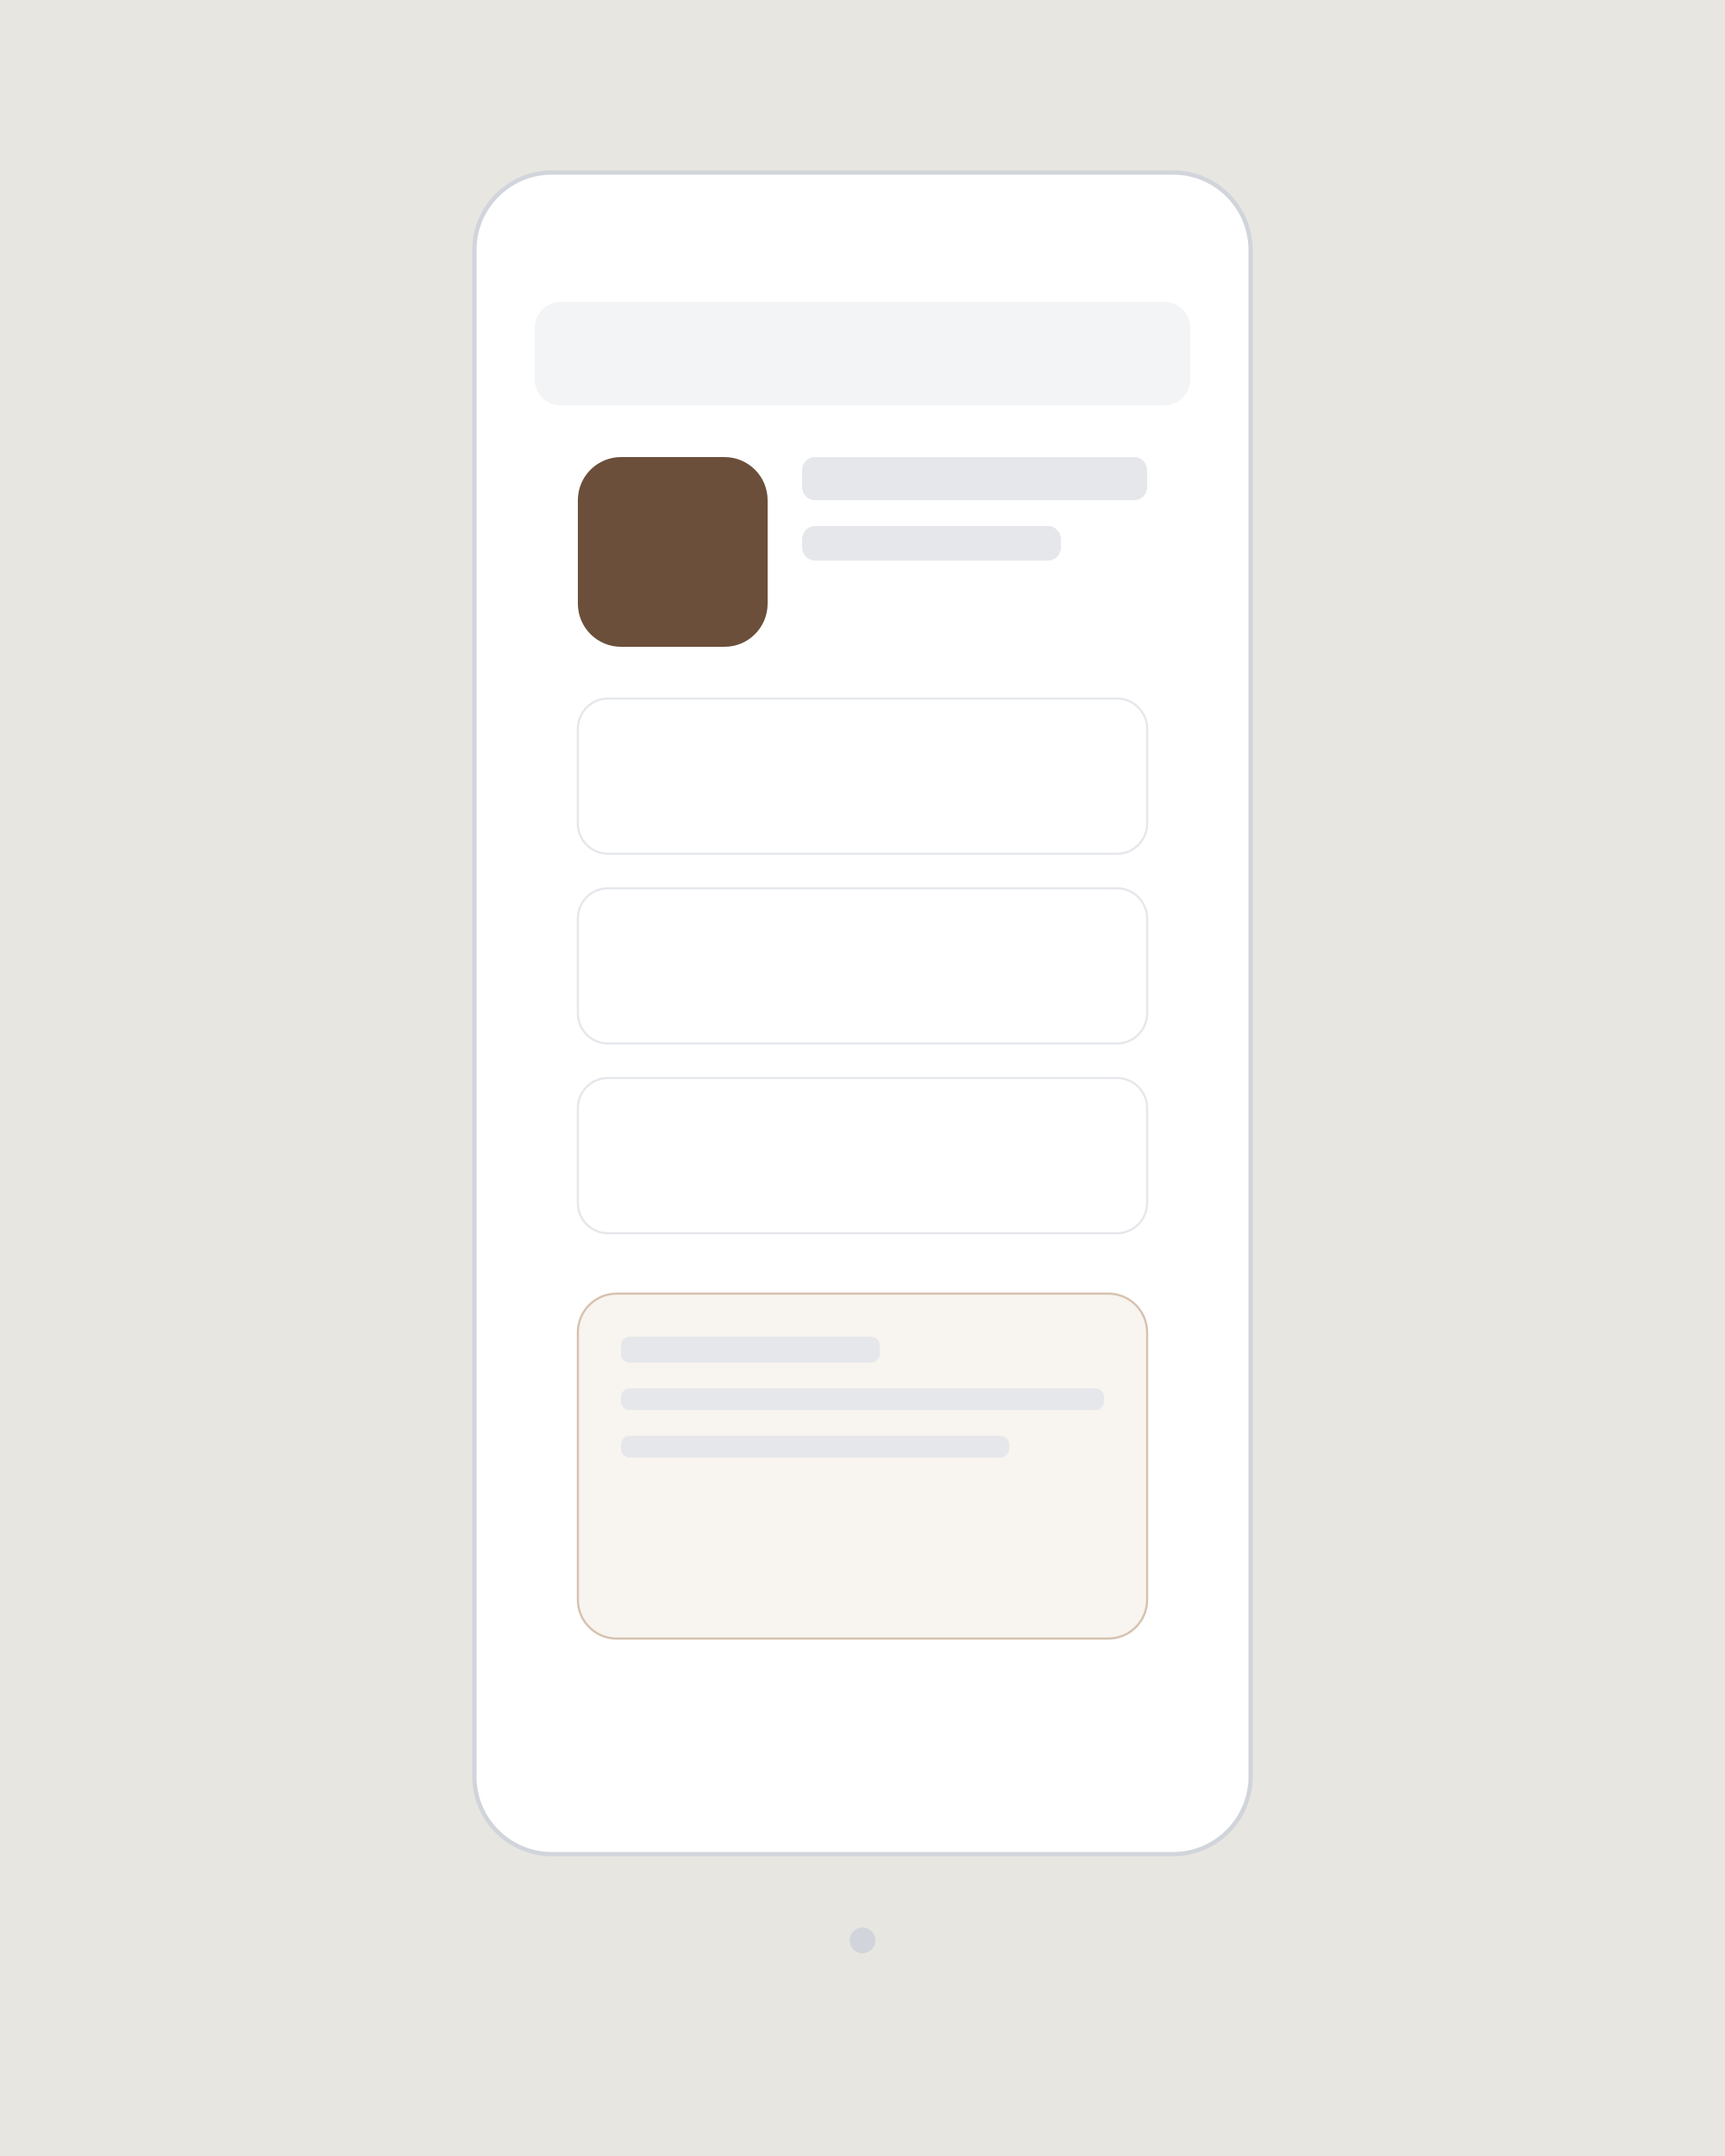
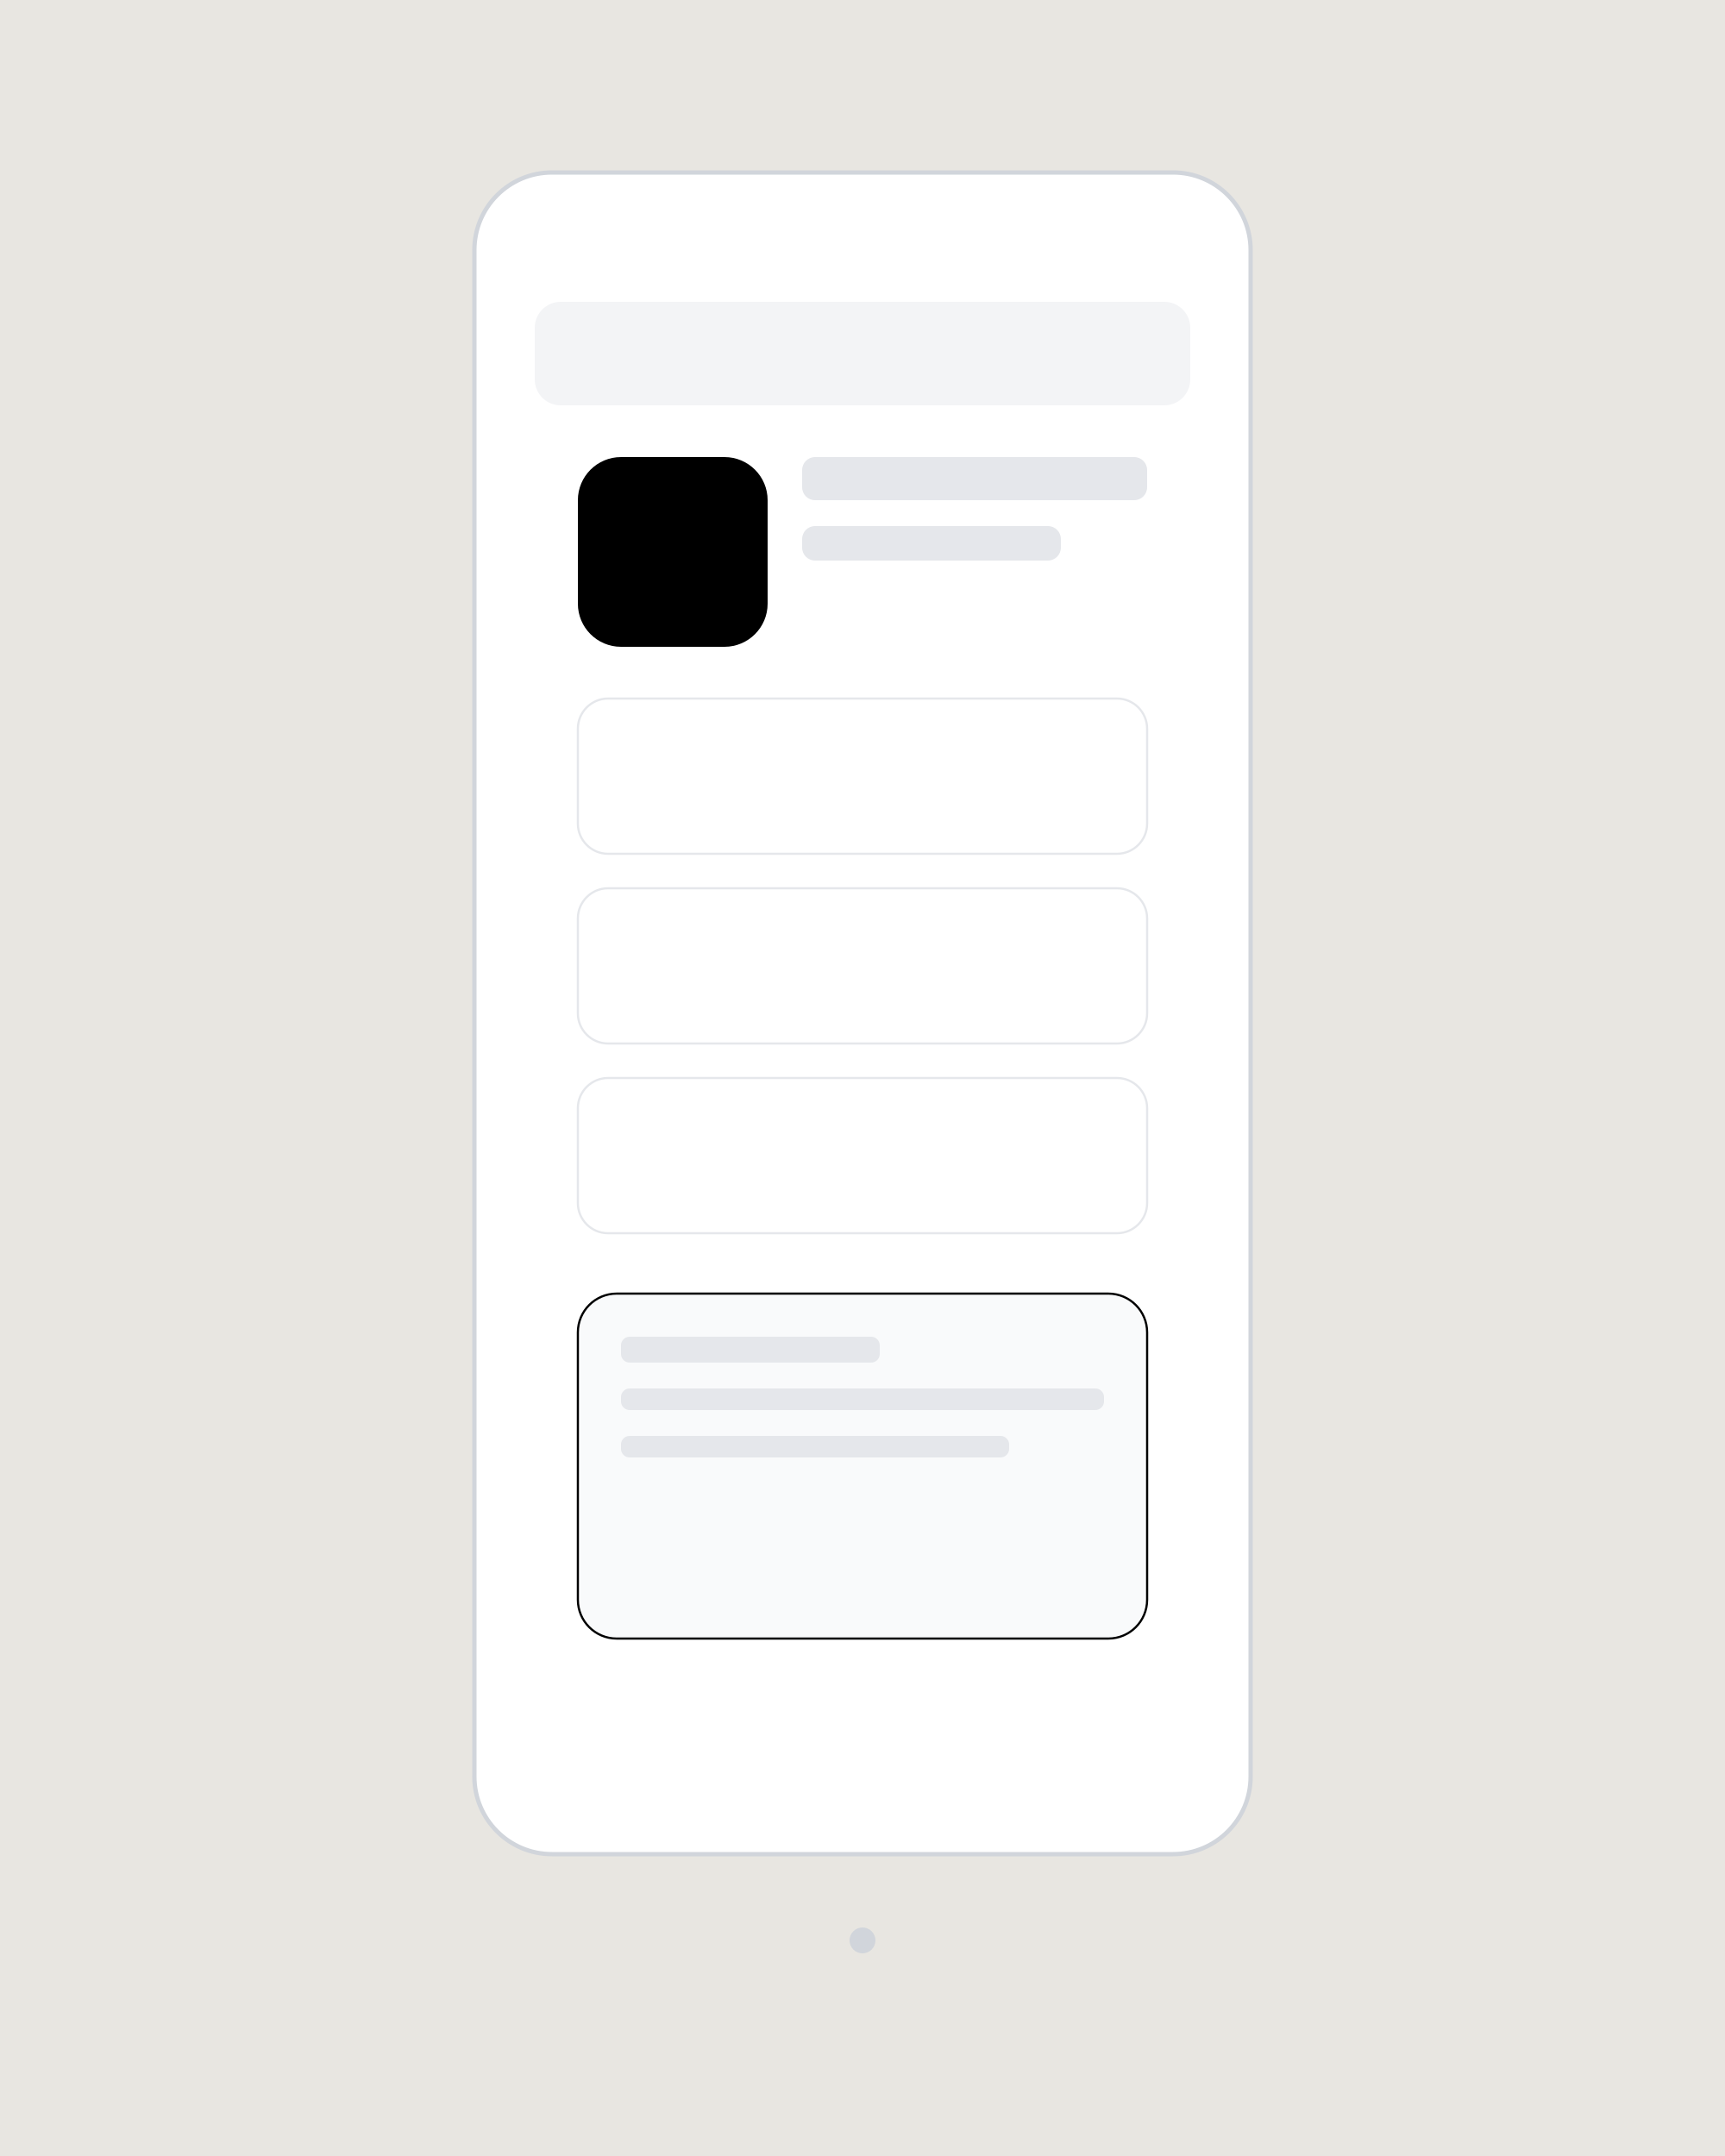
<svg xmlns="http://www.w3.org/2000/svg" width="800" height="1000" viewBox="0 0 800 1000" fill="none">
  <rect width="800" height="1000" fill="#E8E6E1" />
  <rect x="220" y="80" width="360" height="780" rx="36" fill="#FFFFFF" stroke="#D1D5DB" stroke-width="2" />
  <rect x="248" y="140" width="304" height="48" rx="12" fill="#F3F4F6" />
-   <rect x="268" y="212" width="88" height="88" rx="20" fill="#6B4F3A" />
+   <rect x="268" y="212" width="88" height="88" rx="20" fill="#000000" />
  <rect x="372" y="212" width="160" height="20" rx="6" fill="#E5E7EB" />
  <rect x="372" y="244" width="120" height="16" rx="6" fill="#E5E7EB" />
  <rect x="268" y="324" width="264" height="72" rx="14" fill="#FFFFFF" stroke="#E5E7EB" />
  <rect x="268" y="412" width="264" height="72" rx="14" fill="#FFFFFF" stroke="#E5E7EB" />
  <rect x="268" y="500" width="264" height="72" rx="14" fill="#FFFFFF" stroke="#E5E7EB" />
-   <rect x="268" y="600" width="264" height="160" rx="18" fill="#F8F4EF" stroke="#D6C2B0" />
+   <rect x="268" y="600" width="264" height="160" rx="18" fill="#F9FAFB" stroke="#000000" />
  <rect x="288" y="620" width="120" height="12" rx="4" fill="#E5E7EB" />
  <rect x="288" y="644" width="224" height="10" rx="4" fill="#E5E7EB" />
  <rect x="288" y="666" width="180" height="10" rx="4" fill="#E5E7EB" />
  <circle cx="400" cy="900" r="6" fill="#D1D5DB" />
</svg>
